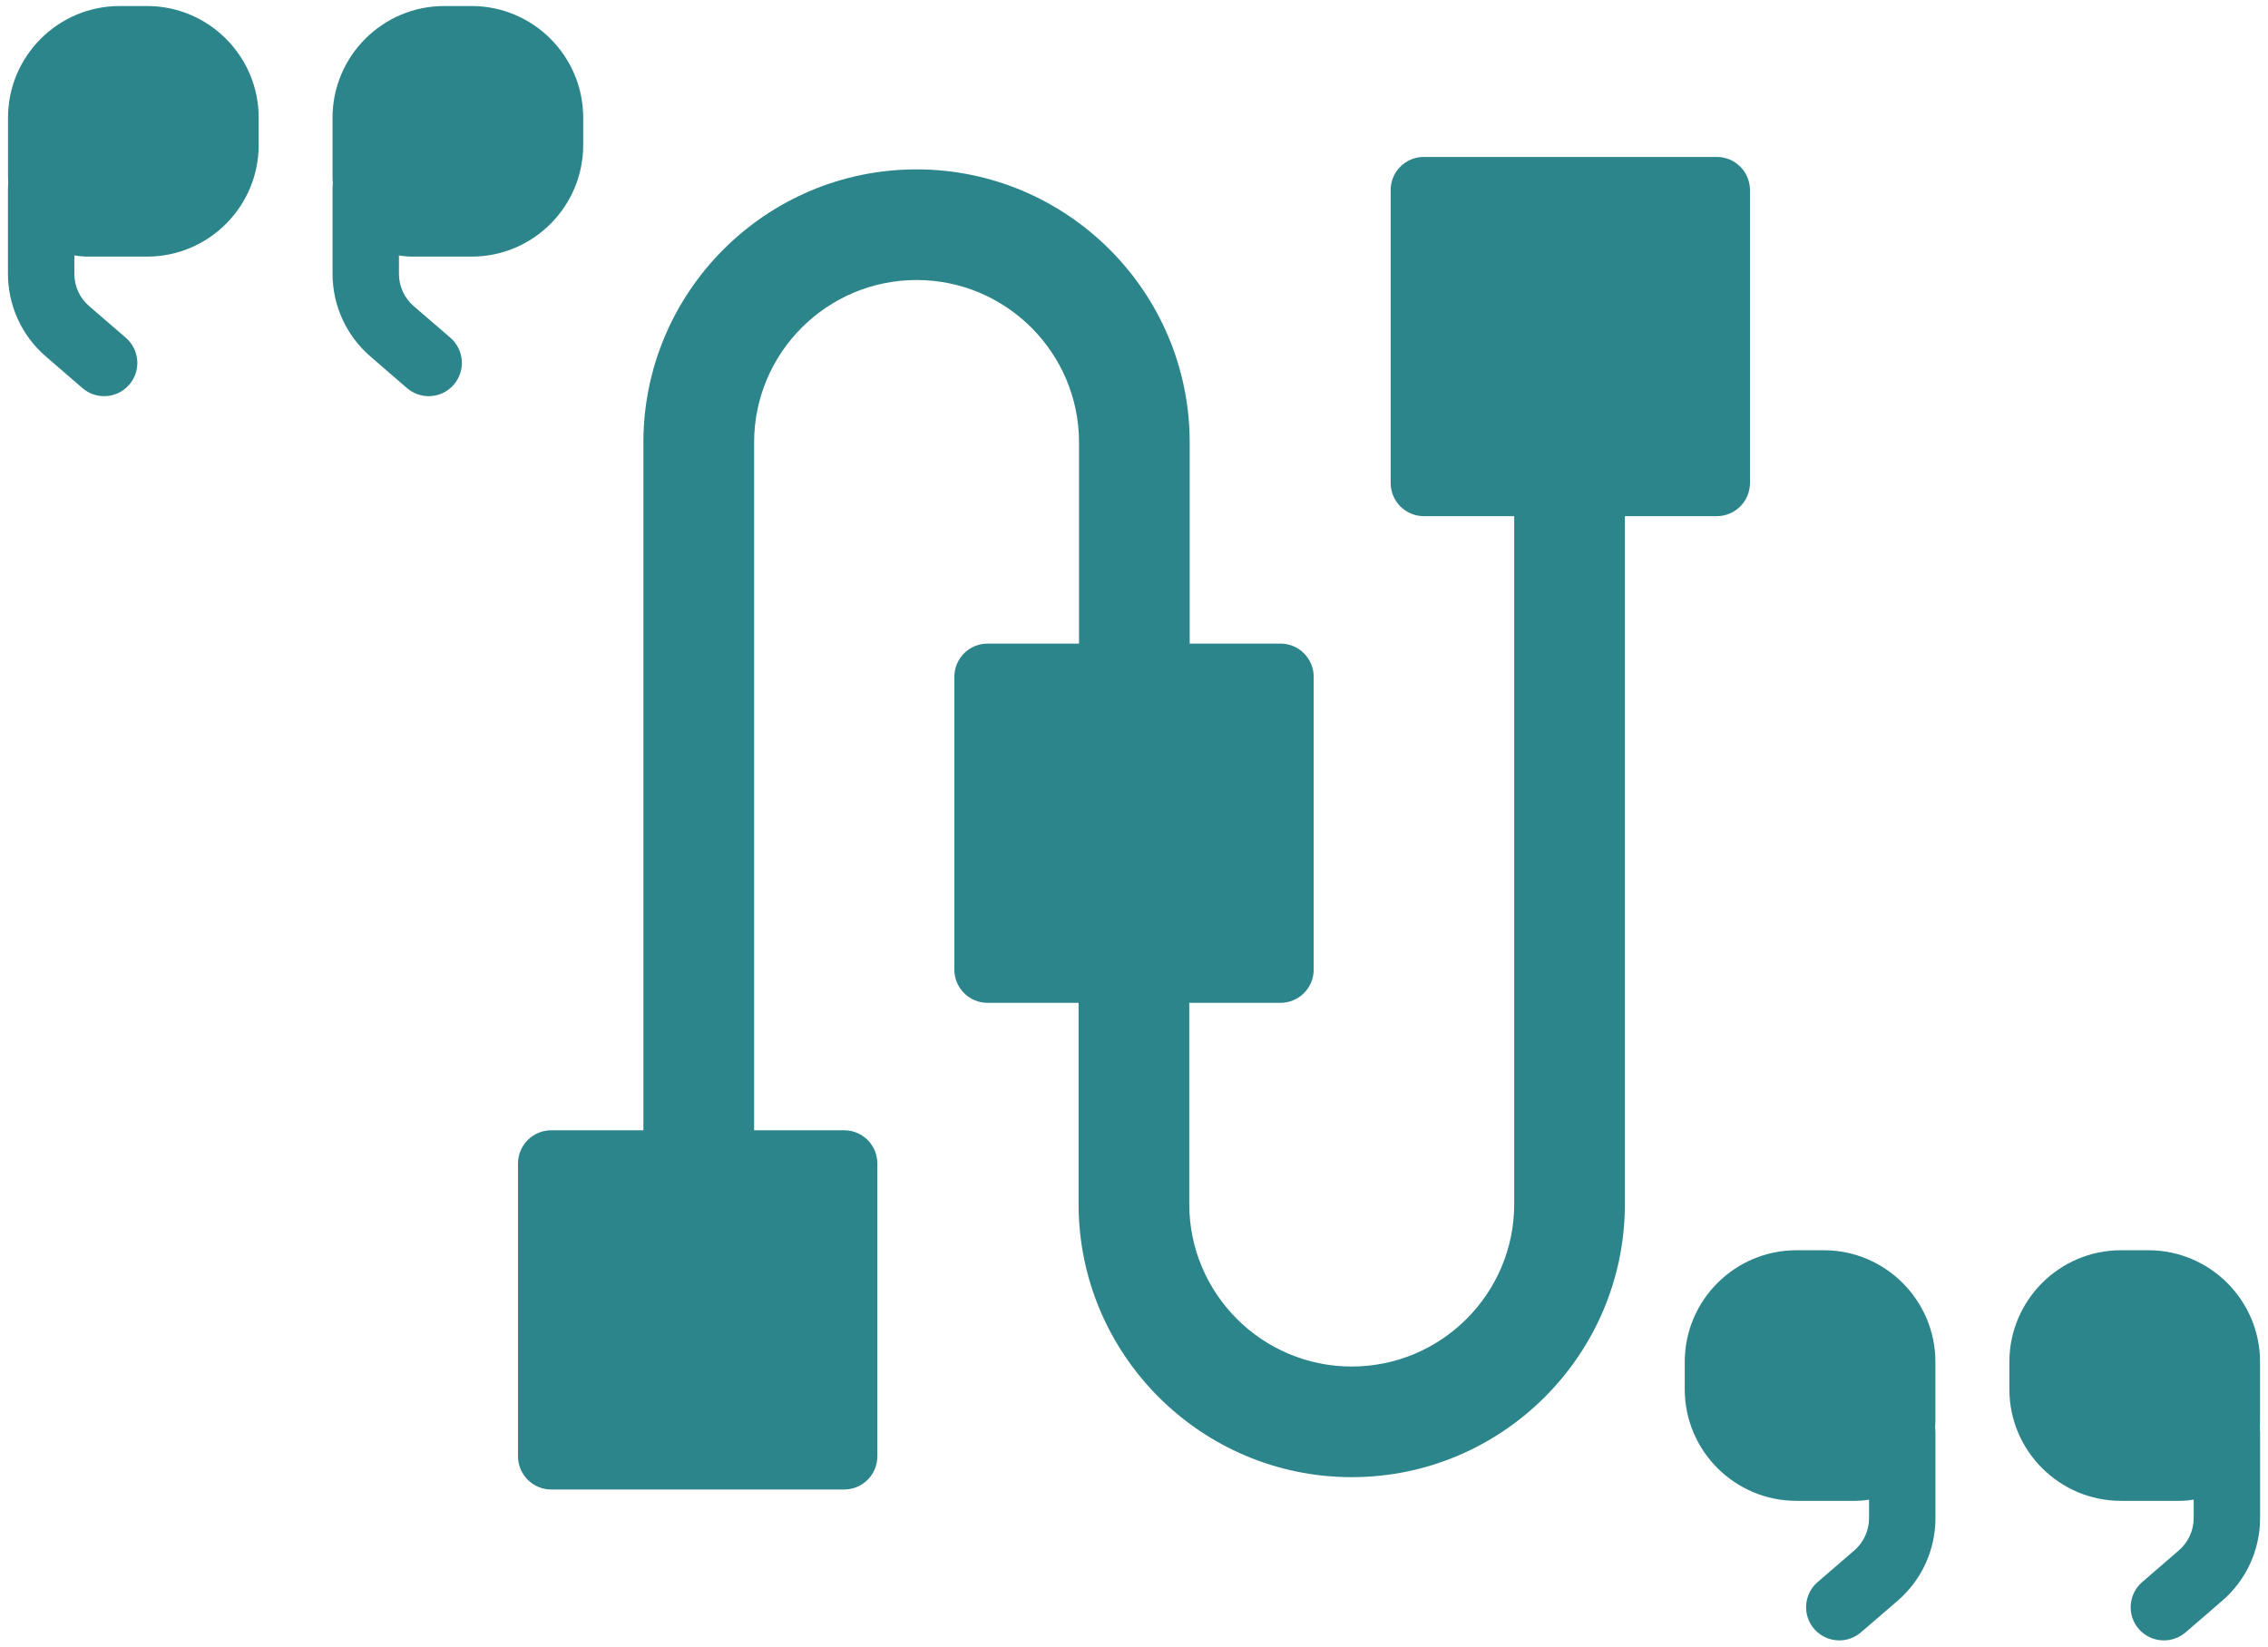
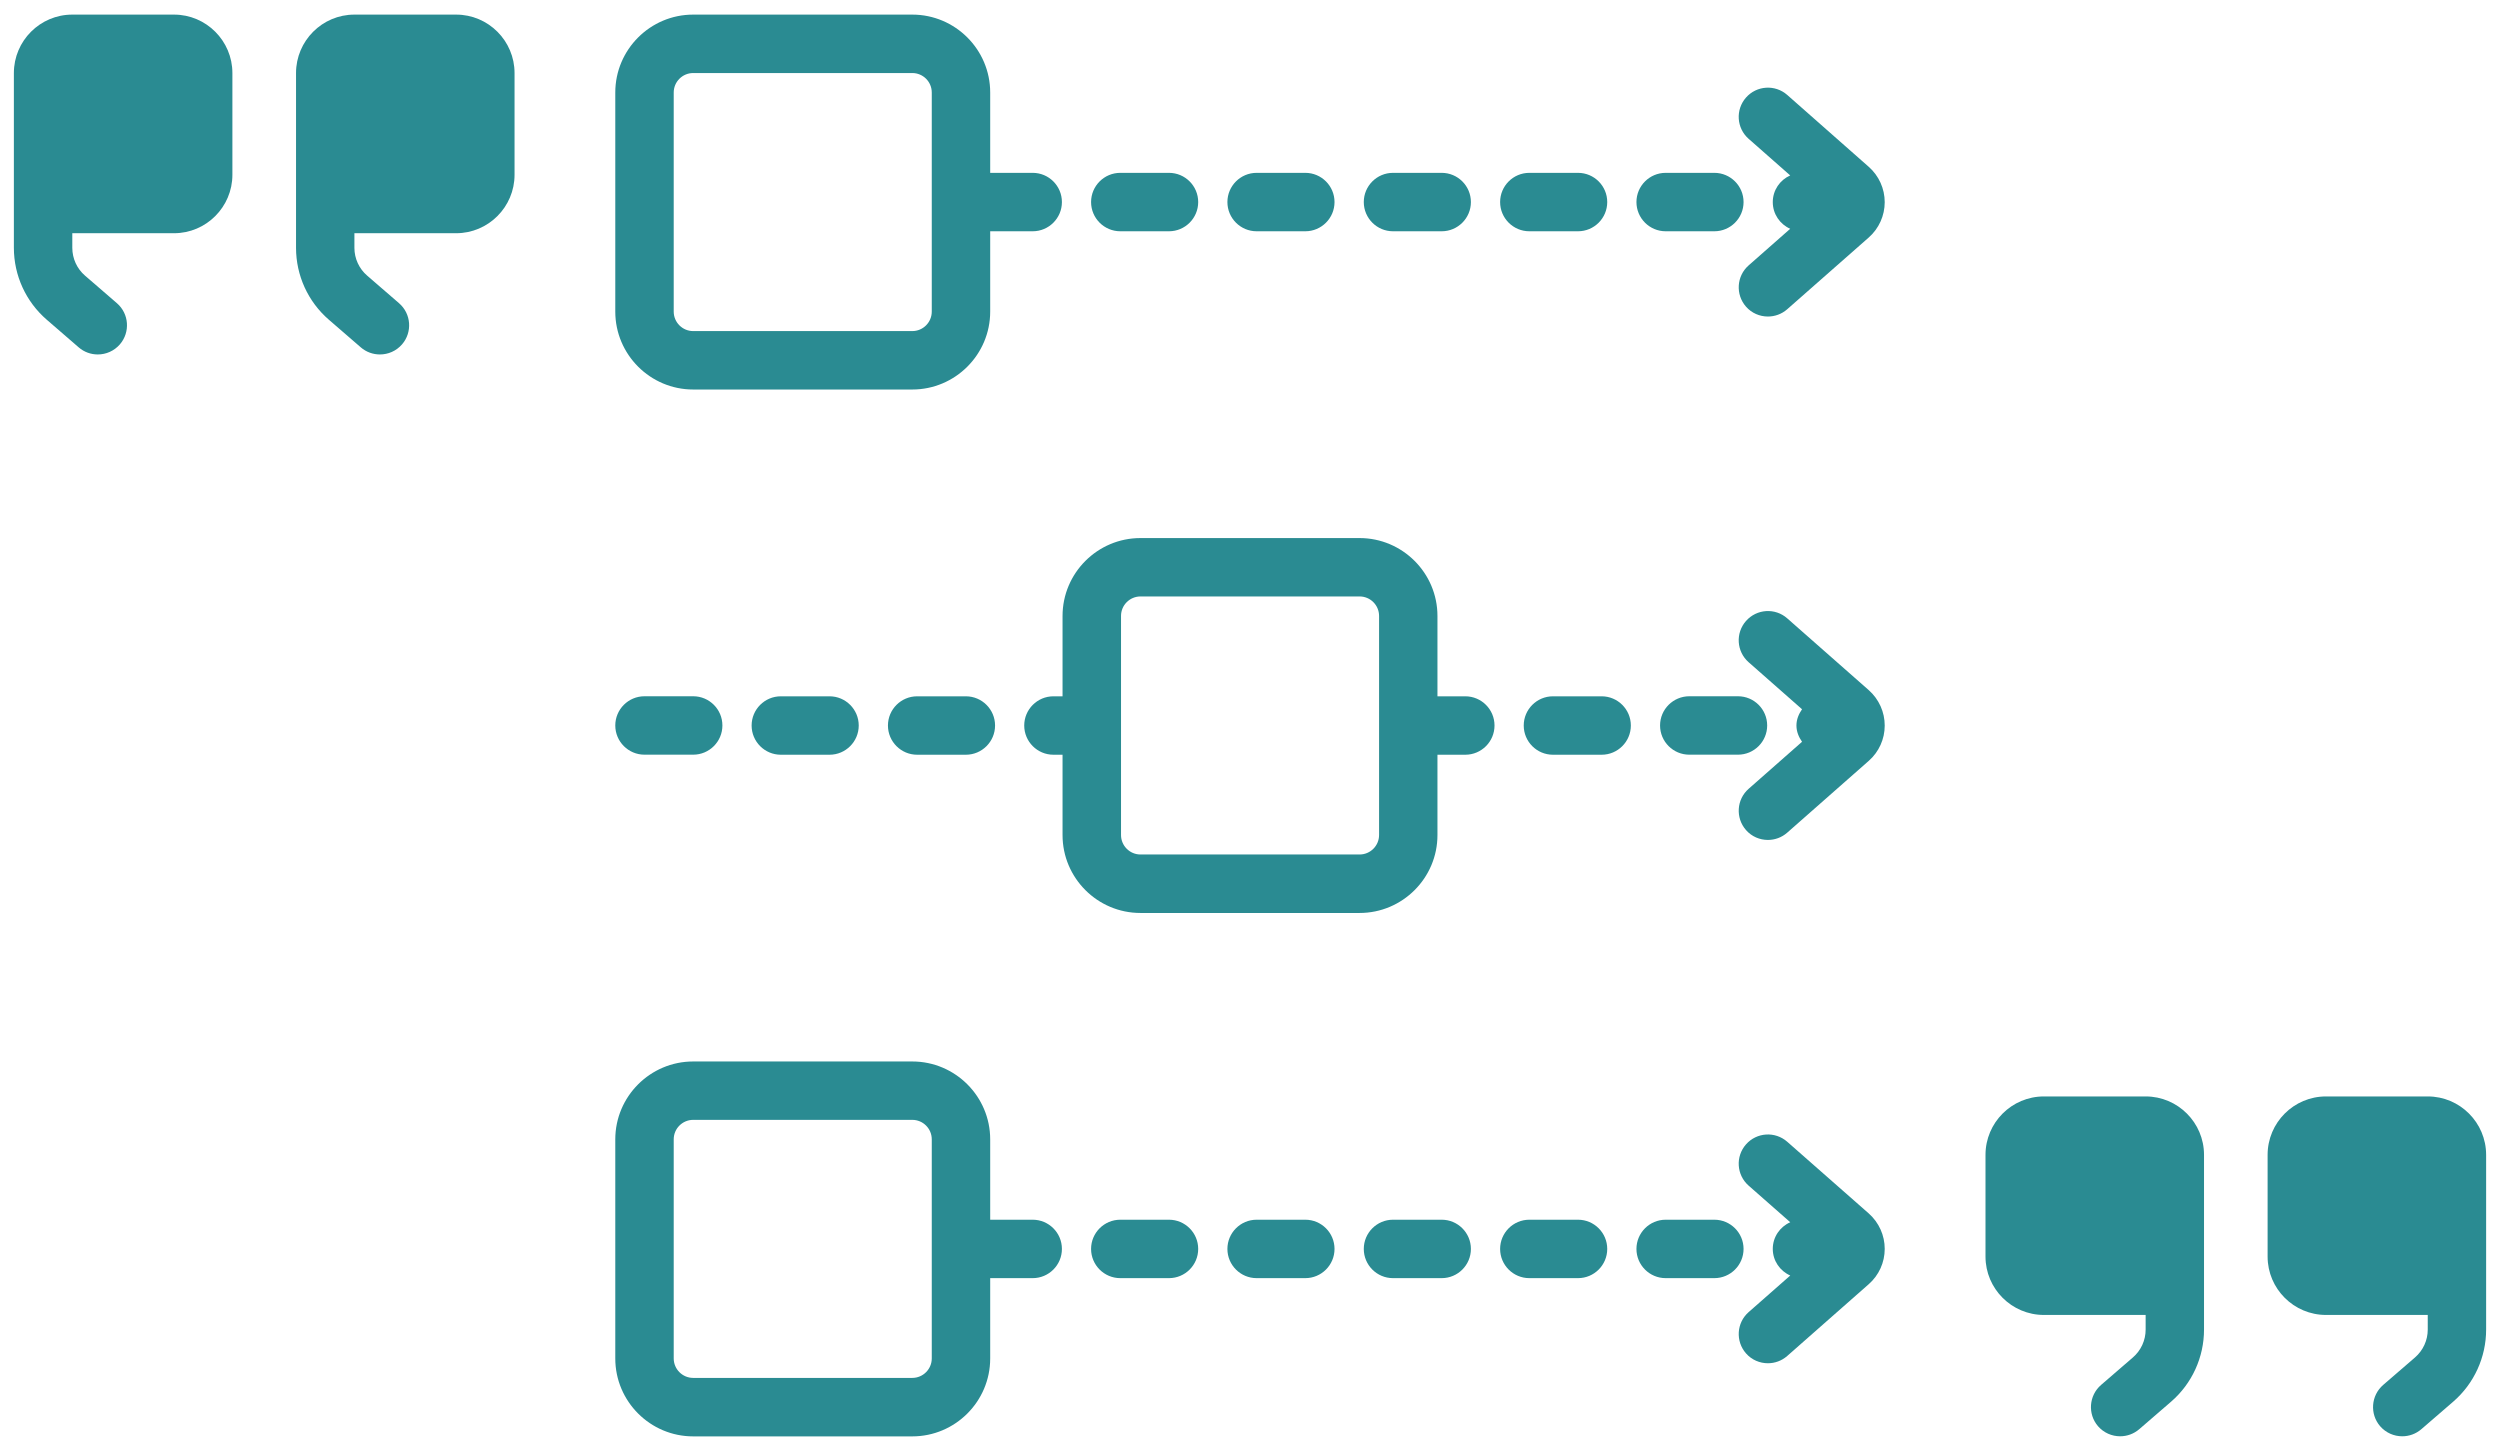
- <svg xmlns="http://www.w3.org/2000/svg" version="1.1" id="图层_1" x="0px" y="0px" viewBox="0 0 40.989 29.764" style="enable-background:new 0 0 40.989 29.764;" xml:space="preserve">
+ <svg xmlns="http://www.w3.org/2000/svg" version="1.1" id="图层_1" x="0px" y="0px" viewBox="0 0 51.346 29.8" style="enable-background:new 0 0 51.346 29.8;" xml:space="preserve">
  <style type="text/css">
- 	.st0{fill:#2B858B;}
+ 	.st0{fill:#2A8B92;}
</style>
  <g>
-     <g>
-       <g>
-         <g>
-           <g>
-             <path class="st0" d="M32.466,26.533h1.062c0.47,0,0.85-0.381,0.85-0.85v-1.062       c0-0.783-0.635-1.417-1.417-1.417h-0.495c-0.783,0-1.417,0.635-1.417,1.417       v0.495C31.049,25.898,31.683,26.533,32.466,26.533z" />
-             <path class="st0" d="M33.528,27.132h-1.062c-1.112,0-2.018-0.904-2.018-2.017v-0.495       c0-1.112,0.905-2.018,2.018-2.018h0.495c1.112,0,2.017,0.905,2.017,2.018       v1.062C34.978,26.482,34.327,27.132,33.528,27.132z M32.466,23.802       c-0.451,0-0.818,0.367-0.818,0.818v0.495c0,0.45,0.367,0.817,0.818,0.817       h1.062c0.138,0,0.251-0.113,0.251-0.251v-1.062       c0-0.451-0.367-0.818-0.817-0.818H32.466z" />
-           </g>
-           <g>
-             <path class="st0" d="M33.241,29.655c-0.168,0-0.336-0.07-0.454-0.208       c-0.217-0.25-0.188-0.629,0.062-0.846l0.663-0.572       c0.169-0.146,0.267-0.359,0.267-0.584v-1.551c0-0.331,0.269-0.6,0.6-0.6       s0.6,0.269,0.6,0.6v1.551c0,0.573-0.248,1.117-0.682,1.492       l-0.664,0.572C33.519,29.607,33.379,29.655,33.241,29.655z" />
-           </g>
-         </g>
-         <g>
-           <g>
-             <path class="st0" d="M38.332,26.533h1.062c0.47,0,0.85-0.381,0.85-0.85v-1.062       c0-0.783-0.635-1.417-1.417-1.417H38.332c-0.783,0-1.417,0.635-1.417,1.417       v0.495C36.914,25.898,37.549,26.533,38.332,26.533z" />
-             <path class="st0" d="M39.394,27.132h-1.062c-1.112,0-2.017-0.904-2.017-2.017v-0.495       c0-1.112,0.904-2.018,2.017-2.018h0.495c1.112,0,2.018,0.905,2.018,2.018       v1.062C40.844,26.482,40.194,27.132,39.394,27.132z M38.331,23.802       c-0.45,0-0.817,0.367-0.817,0.818v0.495c0,0.45,0.367,0.817,0.817,0.817h1.062       c0.138,0,0.251-0.113,0.251-0.251v-1.062c0-0.451-0.367-0.818-0.818-0.818       H38.331z" />
-           </g>
-           <g>
-             <path class="st0" d="M39.107,29.655c-0.168,0-0.335-0.07-0.454-0.207       c-0.217-0.251-0.188-0.63,0.062-0.847l0.662-0.572       c0.171-0.147,0.269-0.36,0.269-0.584v-1.551       c0-0.331,0.269-0.6,0.6-0.6s0.6,0.269,0.6,0.6v1.551       c0,0.573-0.249,1.117-0.683,1.492l-0.662,0.572       C39.386,29.607,39.246,29.655,39.107,29.655z" />
-           </g>
-         </g>
-       </g>
-       <g>
-         <g>
-           <g>
-             <path class="st0" d="M8.523,4.039H7.461c-0.47,0-0.85-0.381-0.85-0.85V2.127       c0-0.783,0.635-1.417,1.417-1.417h0.495c0.783,0,1.417,0.635,1.417,1.417       v0.495C9.94,3.404,9.306,4.039,8.523,4.039z" />
-             <path class="st0" d="M8.523,4.639H7.461c-0.8,0-1.451-0.651-1.451-1.451V2.127       c0-1.112,0.905-2.018,2.018-2.018h0.495c1.112,0,2.017,0.905,2.017,2.018       v0.495C10.54,3.734,9.636,4.639,8.523,4.639z M8.028,1.309       c-0.451,0-0.817,0.367-0.817,0.817v1.062c0,0.138,0.112,0.25,0.25,0.25       h1.062c0.451,0,0.817-0.367,0.817-0.817V2.127       c0-0.451-0.366-0.817-0.817-0.817H8.028z" />
-           </g>
-           <g>
-             <path class="st0" d="M7.747,7.162c-0.139,0-0.278-0.048-0.392-0.146L6.693,6.443       c-0.434-0.375-0.683-0.919-0.683-1.493v-1.55c0-0.332,0.269-0.6,0.6-0.6       s0.6,0.269,0.6,0.6v1.55c0,0.225,0.097,0.438,0.267,0.584l0.663,0.572       c0.25,0.217,0.278,0.596,0.062,0.847C8.083,7.091,7.916,7.162,7.747,7.162z" />
-           </g>
-         </g>
-         <g>
-           <g>
-             <path class="st0" d="M2.657,4.039H1.595c-0.47,0-0.85-0.381-0.85-0.85V2.127       c0-0.783,0.635-1.417,1.417-1.417H2.657c0.783,0,1.417,0.635,1.417,1.417v0.495       C4.075,3.404,3.44,4.039,2.657,4.039z" />
-             <path class="st0" d="M2.658,4.639H1.596c-0.8,0-1.451-0.651-1.451-1.451V2.127       c0-1.112,0.905-2.018,2.018-2.018h0.495c1.112,0,2.017,0.905,2.017,2.018       v0.495C4.675,3.734,3.77,4.639,2.658,4.639z M2.162,1.309       c-0.451,0-0.817,0.367-0.817,0.817v1.062c0,0.138,0.112,0.25,0.25,0.25       h1.062c0.451,0,0.817-0.367,0.817-0.817V2.127       c0-0.451-0.366-0.817-0.817-0.817H2.162z" />
-           </g>
-           <g>
-             <path class="st0" d="M1.882,7.162c-0.139,0-0.278-0.048-0.392-0.146L0.827,6.443       c-0.434-0.375-0.683-0.919-0.683-1.493v-1.55c0-0.332,0.269-0.6,0.6-0.6       s0.6,0.269,0.6,0.6v1.55c0,0.225,0.097,0.438,0.267,0.584l0.663,0.572       C2.525,6.324,2.553,6.703,2.336,6.954C2.218,7.091,2.05,7.162,1.882,7.162z" />
-           </g>
-         </g>
-       </g>
-     </g>
-     <g>
-       <g>
-         <g>
-           <rect x="25.733" y="3.437" transform="matrix(-1.836970e-16 1 -1 -1.836970e-16 34.46378 -22.29579)" class="st0" width="5.294" height="5.294" />
-           <path class="st0" d="M31.027,9.331H25.733c-0.331,0-0.6-0.269-0.6-0.6V3.437      c0-0.332,0.269-0.6,0.6-0.6h5.294c0.331,0,0.6,0.269,0.6,0.6v5.294      C31.626,9.063,31.358,9.331,31.027,9.331z M26.332,8.131h4.095V4.037h-4.095      V8.131z" />
-         </g>
-         <g>
-           <rect x="9.962" y="21.034" transform="matrix(-1.836970e-16 1 -1 -1.836970e-16 36.29018 11.07156)" class="st0" width="5.294" height="5.294" />
-           <path class="st0" d="M15.256,26.927H9.962c-0.332,0-0.6-0.269-0.6-0.6v-5.294      c0-0.331,0.269-0.6,0.6-0.6h5.294c0.332,0,0.6,0.269,0.6,0.6v5.294      C15.856,26.659,15.588,26.927,15.256,26.927z M10.562,25.728h4.094v-4.095h-4.094      V25.728z" />
-         </g>
-       </g>
-       <g>
-         <rect x="17.848" y="12.235" transform="matrix(-1.836970e-16 1 -1 -1.836970e-16 35.37698 -5.612118)" class="st0" width="5.294" height="5.294" />
-         <path class="st0" d="M23.142,18.129h-5.294c-0.332,0-0.6-0.269-0.6-0.6V12.235     c0-0.332,0.269-0.6,0.6-0.6h5.294c0.331,0,0.6,0.269,0.6,0.6v5.294     C23.742,17.861,23.473,18.129,23.142,18.129z M18.448,16.93h4.095v-4.095h-4.095     V16.93z" />
-       </g>
-       <g>
-         <g>
-           <path class="st0" d="M24.429,26.704c-2.722,0-4.936-2.215-4.936-4.937v-4.99      c0-0.553,0.448-1,1-1s1,0.447,1,1v4.99c0,1.619,1.316,2.937,2.936,2.937      s2.937-1.317,2.937-2.937V6.12c0-0.552,0.447-1,1-1s1,0.448,1,1v15.647      C29.366,24.489,27.151,26.704,24.429,26.704z" />
-         </g>
-         <g>
-           <path class="st0" d="M12.628,24.645c-0.552,0-1-0.447-1-1V7.998      c0-2.722,2.214-4.936,4.936-4.936s4.937,2.214,4.937,4.936v4.991      c0,0.552-0.448,1-1,1s-1-0.448-1-1V7.998c0-1.619-1.317-2.936-2.936-2.936      s-2.936,1.317-2.936,2.936v15.647C13.628,24.198,13.18,24.645,12.628,24.645z" />
-         </g>
-       </g>
-     </g>
+     <path class="st0" d="M14.237,8h4.5c0.882,0,1.6-0.718,1.6-1.6V4.75h0.873   c0.331,0,0.6-0.269,0.6-0.6s-0.269-0.6-0.6-0.6h-0.873V1.9   c0-0.882-0.718-1.6-1.6-1.6h-4.5c-0.882,0-1.6,0.718-1.6,1.6v4.5   C12.637,7.282,13.355,8,14.237,8z M13.837,1.9   c0-0.221,0.18-0.4,0.4-0.4h4.5c0.221,0,0.4,0.179,0.4,0.4v4.5   c0,0.221-0.18,0.4-0.4,0.4h-4.5c-0.221,0-0.4-0.18-0.4-0.4V1.9z" />
+     <path class="st0" d="M34.21,4.75h1c0.331,0,0.6-0.269,0.6-0.6   s-0.269-0.6-0.6-0.6h-1c-0.331,0-0.6,0.269-0.6,0.6   S33.879,4.75,34.21,4.75z" />
+     <path class="st0" d="M23.009,4.75h1c0.331,0,0.6-0.269,0.6-0.6   s-0.269-0.6-0.6-0.6h-1c-0.331,0-0.6,0.269-0.6,0.6   S22.678,4.75,23.009,4.75z" />
+     <path class="st0" d="M25.809,4.75h1c0.331,0,0.6-0.269,0.6-0.6   s-0.269-0.6-0.6-0.6h-1c-0.331,0-0.6,0.269-0.6,0.6   S25.478,4.75,25.809,4.75z" />
+     <path class="st0" d="M31.41,4.75h1c0.331,0,0.6-0.269,0.6-0.6   s-0.269-0.6-0.6-0.6h-1c-0.331,0-0.6,0.269-0.6,0.6   S31.079,4.75,31.41,4.75z" />
+     <path class="st0" d="M28.61,4.75h1c0.331,0,0.6-0.269,0.6-0.6   s-0.269-0.6-0.6-0.6h-1c-0.331,0-0.6,0.269-0.6,0.6   S28.279,4.75,28.61,4.75z" />
+     <path class="st0" d="M26.809,25.051h-1c-0.331,0-0.6,0.269-0.6,0.6   s0.269,0.6,0.6,0.6h1c0.331,0,0.6-0.269,0.6-0.6   S27.14,25.051,26.809,25.051z" />
+     <path class="st0" d="M29.61,25.051h-1c-0.331,0-0.6,0.269-0.6,0.6   s0.269,0.6,0.6,0.6h1c0.331,0,0.6-0.269,0.6-0.6   S29.941,25.051,29.61,25.051z" />
+     <path class="st0" d="M35.21,25.051h-1c-0.331,0-0.6,0.269-0.6,0.6   s0.269,0.6,0.6,0.6h1c0.331,0,0.6-0.269,0.6-0.6   S35.541,25.051,35.21,25.051z" />
+     <path class="st0" d="M24.009,25.051h-1c-0.331,0-0.6,0.269-0.6,0.6   s0.269,0.6,0.6,0.6h1c0.331,0,0.6-0.269,0.6-0.6   S24.34,25.051,24.009,25.051z" />
+     <path class="st0" d="M21.21,25.051h-0.873v-1.65c0-0.882-0.718-1.6-1.6-1.6h-4.5   c-0.882,0-1.6,0.718-1.6,1.6v4.5c0,0.882,0.718,1.6,1.6,1.6h4.5   c0.882,0,1.6-0.718,1.6-1.6v-1.65h0.873c0.331,0,0.6-0.269,0.6-0.6   S21.541,25.051,21.21,25.051z M19.137,27.9c0,0.221-0.18,0.4-0.4,0.4h-4.5   c-0.221,0-0.4-0.18-0.4-0.4v-4.5c0-0.221,0.18-0.4,0.4-0.4h4.5   c0.221,0,0.4,0.18,0.4,0.4V27.9z" />
+     <path class="st0" d="M32.41,25.051h-1c-0.331,0-0.6,0.269-0.6,0.6   s0.269,0.6,0.6,0.6h1c0.331,0,0.6-0.269,0.6-0.6   S32.741,25.051,32.41,25.051z" />
+     <path class="st0" d="M36.707,1.95c-0.249-0.219-0.628-0.195-0.847,0.054   c-0.219,0.249-0.195,0.628,0.054,0.847l0.854,0.752   c-0.21,0.093-0.358,0.302-0.358,0.548s0.148,0.455,0.358,0.548l-0.854,0.752   c-0.249,0.219-0.272,0.598-0.054,0.847c0.118,0.135,0.284,0.203,0.45,0.203   c0.141,0,0.282-0.049,0.396-0.149l1.677-1.476   c0.207-0.183,0.326-0.447,0.326-0.724s-0.119-0.541-0.327-0.725L36.707,1.95z" />
+     <path class="st0" d="M32.895,14.301h-1c-0.331,0-0.6,0.269-0.6,0.6   s0.269,0.6,0.6,0.6h1c0.331,0,0.6-0.269,0.6-0.6   S33.226,14.301,32.895,14.301z" />
+     <path class="st0" d="M30.095,14.301h-0.572v-1.65c0-0.882-0.718-1.6-1.6-1.6h-4.5   c-0.882,0-1.6,0.718-1.6,1.6v1.65h-0.187   c-0.331,0-0.6,0.269-0.6,0.6s0.269,0.6,0.6,0.6h0.187v1.65   c0,0.882,0.718,1.6,1.6,1.6h4.5c0.882,0,1.6-0.718,1.6-1.6v-1.65   h0.572c0.331,0,0.6-0.269,0.6-0.6S30.426,14.301,30.095,14.301z    M28.324,17.15c0,0.221-0.18,0.4-0.4,0.4h-4.5   c-0.221,0-0.4-0.18-0.4-0.4v-4.5c0-0.221,0.18-0.4,0.4-0.4h4.5   c0.221,0,0.4,0.18,0.4,0.4V17.15z" />
+     <path class="st0" d="M34.095,14.9c0,0.331,0.269,0.6,0.6,0.6h1   c0.331,0,0.6-0.269,0.6-0.6s-0.269-0.6-0.6-0.6h-1   C34.364,14.301,34.095,14.569,34.095,14.9z" />
+     <path class="st0" d="M19.837,14.301h-1c-0.331,0-0.6,0.269-0.6,0.6   s0.269,0.6,0.6,0.6h1c0.331,0,0.6-0.269,0.6-0.6   S20.168,14.301,19.837,14.301z" />
+     <path class="st0" d="M16.037,14.301c-0.331,0-0.6,0.269-0.6,0.6   s0.269,0.6,0.6,0.6h1c0.331,0,0.6-0.269,0.6-0.6   s-0.269-0.6-0.6-0.6H16.037z" />
+     <path class="st0" d="M13.237,15.5h1c0.331,0,0.6-0.269,0.6-0.6   s-0.269-0.6-0.6-0.6h-1c-0.331,0-0.6,0.269-0.6,0.6   S12.906,15.5,13.237,15.5z" />
+     <path class="st0" d="M36.707,12.7c-0.249-0.22-0.628-0.195-0.847,0.054   s-0.195,0.628,0.054,0.847l1.097,0.966c-0.067,0.097-0.115,0.207-0.115,0.334   s0.048,0.237,0.115,0.334l-1.097,0.966c-0.249,0.219-0.272,0.598-0.054,0.847   c0.118,0.135,0.284,0.203,0.45,0.203c0.141,0,0.282-0.049,0.396-0.149   l1.676-1.476c0.208-0.183,0.327-0.446,0.327-0.723   c0.001-0.277-0.118-0.542-0.327-0.728L36.707,12.7z" />
+     <path class="st0" d="M36.707,23.45c-0.249-0.219-0.628-0.195-0.847,0.054   s-0.195,0.628,0.054,0.847l0.855,0.752c-0.211,0.093-0.359,0.302-0.359,0.547   s0.148,0.454,0.359,0.547l-0.855,0.752c-0.249,0.219-0.272,0.598-0.054,0.847   c0.118,0.135,0.284,0.203,0.45,0.203c0.141,0,0.282-0.049,0.396-0.149   l1.676-1.476c0.208-0.183,0.327-0.446,0.327-0.723   c0.001-0.277-0.118-0.542-0.327-0.728L36.707,23.45z" />
+     <path class="st0" d="M44.068,22.519h-2.089c-0.662,0-1.2,0.538-1.2,1.2v2.089   c0,0.661,0.538,1.199,1.2,1.199h2.089v0.301c0,0.22-0.096,0.429-0.262,0.572   l-0.654,0.565c-0.25,0.217-0.278,0.596-0.062,0.847   c0.119,0.137,0.286,0.207,0.454,0.207c0.14,0,0.279-0.048,0.393-0.146   l0.654-0.565c0.43-0.372,0.676-0.912,0.676-1.48v-1.5v-0.031v-2.058   C45.267,23.057,44.729,22.519,44.068,22.519z" />
+     <path class="st0" d="M49.862,22.519h-2.089c-0.662,0-1.2,0.538-1.2,1.2v2.089   c0,0.661,0.538,1.199,1.2,1.199h2.089v0.301c0,0.22-0.096,0.429-0.262,0.572   l-0.654,0.565c-0.25,0.217-0.278,0.596-0.062,0.847   c0.119,0.137,0.286,0.207,0.454,0.207c0.14,0,0.279-0.048,0.393-0.146   l0.654-0.565c0.43-0.372,0.676-0.912,0.676-1.48v-1.5v-0.031v-2.058   C51.061,23.057,50.523,22.519,49.862,22.519z" />
+     <path class="st0" d="M9.368,0.3H7.279c-0.661,0-1.199,0.539-1.199,1.2v2.058v0.031   v1.5c0,0.569,0.246,1.108,0.676,1.479l0.654,0.566   c0.113,0.098,0.253,0.146,0.393,0.146c0.168,0,0.335-0.07,0.454-0.207   c0.217-0.251,0.189-0.63-0.062-0.846L7.541,5.661   C7.375,5.518,7.279,5.31,7.279,5.09v-0.3h2.089   c0.662,0,1.2-0.539,1.2-1.2V1.5C10.568,0.839,10.03,0.3,9.368,0.3z    M9.368,4.189L9.368,4.189v0V4.189z" />
+     <path class="st0" d="M3.574,0.3H1.485c-0.662,0-1.2,0.539-1.2,1.2v2.058v0.031   v1.5c0,0.569,0.247,1.108,0.677,1.479l0.654,0.566   c0.113,0.098,0.253,0.146,0.392,0.146c0.168,0,0.335-0.07,0.454-0.207   c0.217-0.251,0.189-0.63-0.061-0.846L1.746,5.661   C1.58,5.518,1.485,5.309,1.485,5.09v-0.3h2.089   c0.661,0,1.199-0.539,1.199-1.2V1.5C4.773,0.839,4.235,0.3,3.574,0.3z    M3.574,4.189L3.574,4.189v0V4.189z" />
  </g>
</svg>
